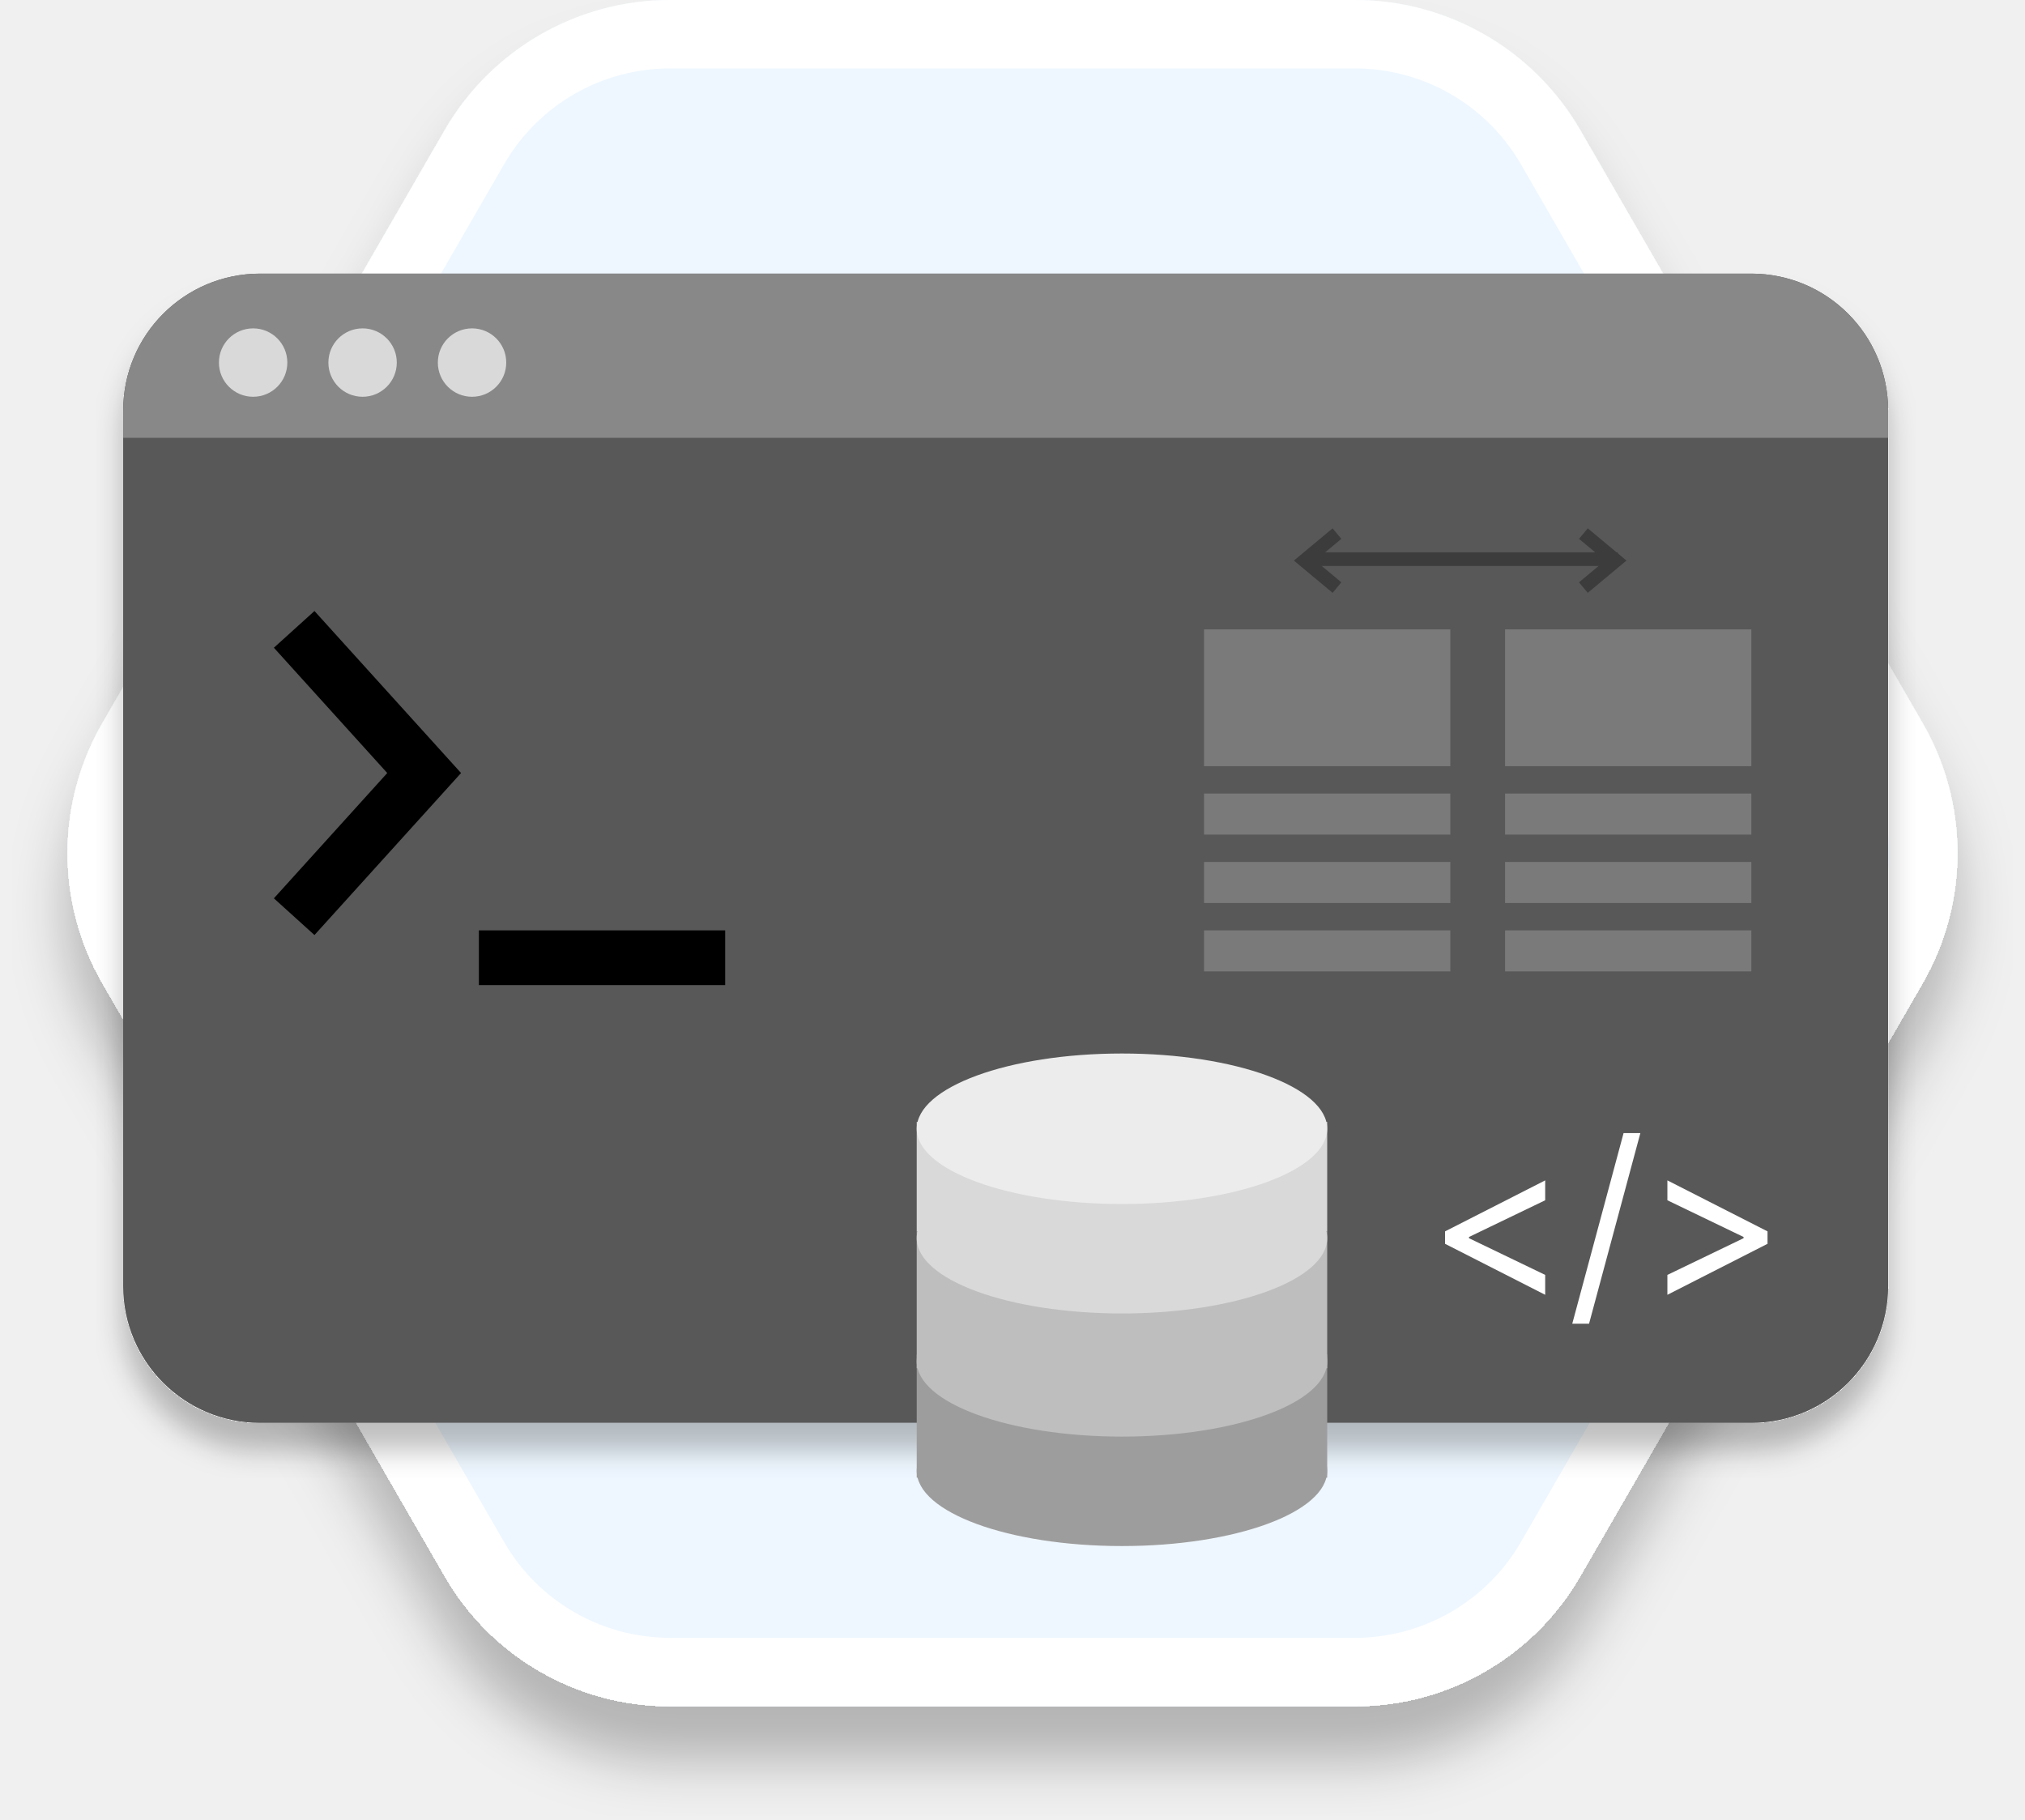
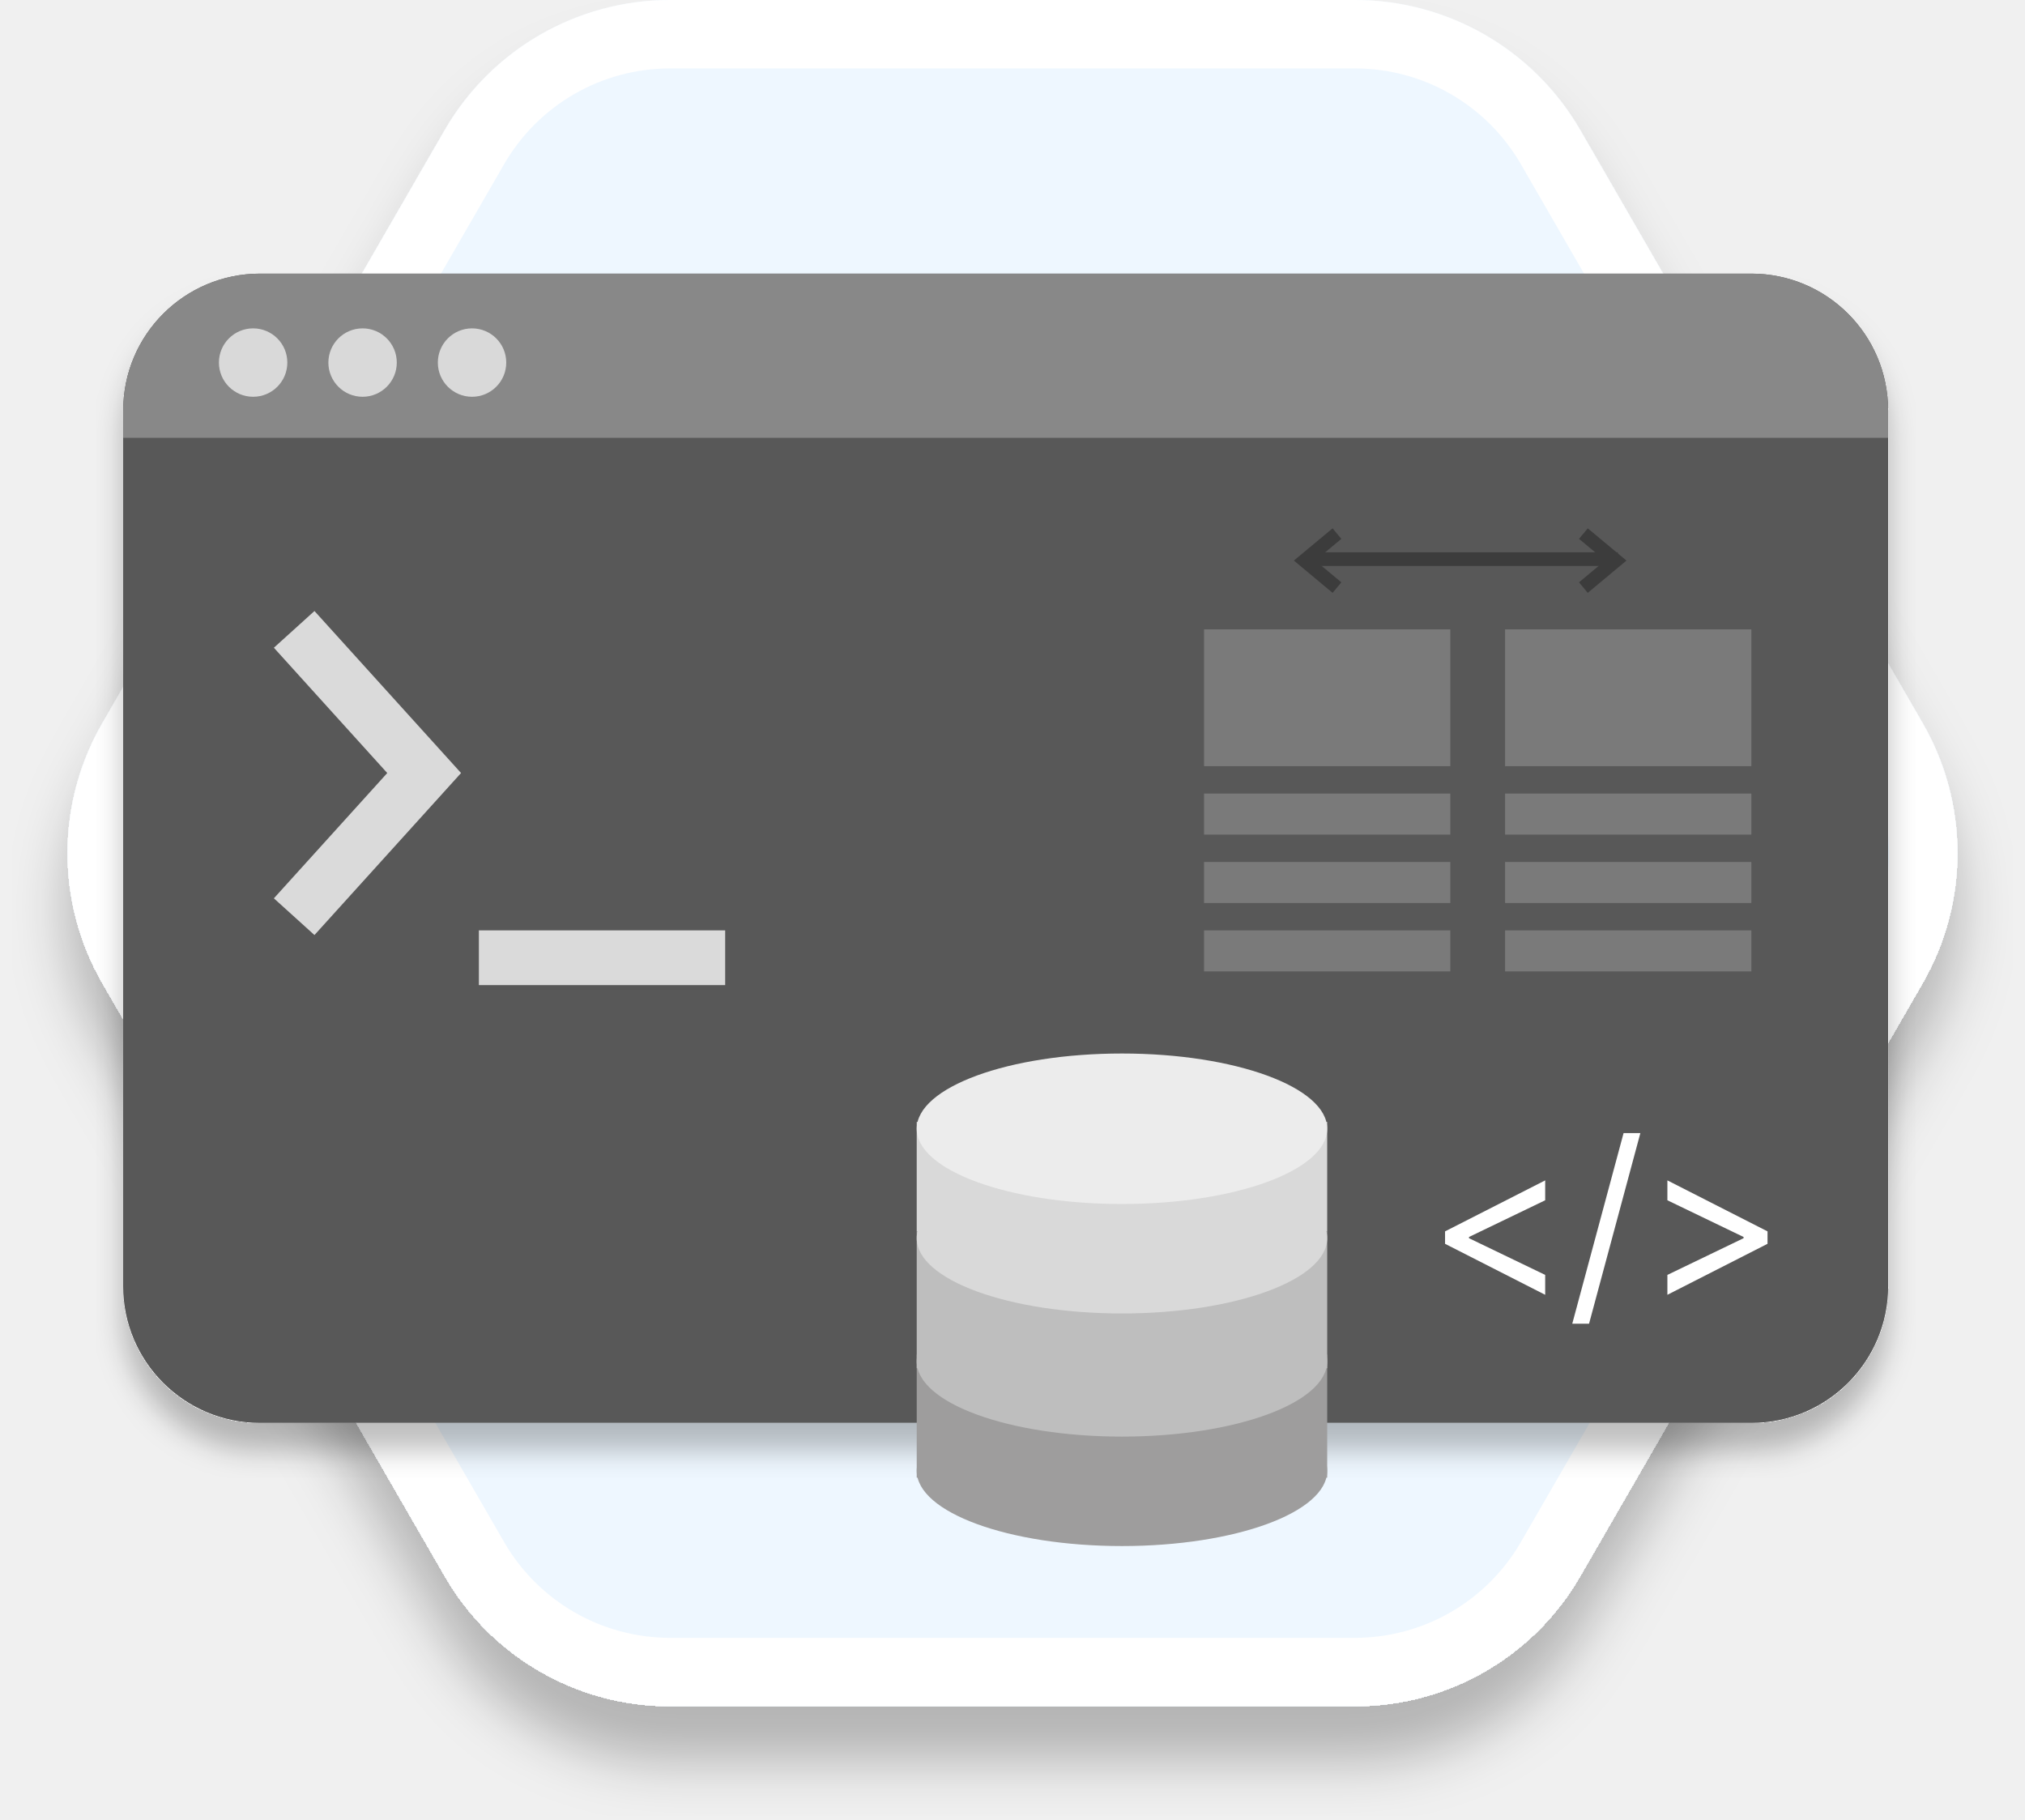
<svg xmlns="http://www.w3.org/2000/svg" width="148" height="133" viewBox="0 0 148 133" fill="none">
  <g filter="url(#filter0_d_19_83)">
    <path d="M140.515 52.854C143.909 58.732 143.909 65.975 140.515 71.854L115.485 115.208C112.091 121.086 105.818 124.708 99.03 124.708L48.97 124.708C42.182 124.708 35.909 121.086 32.515 115.208L7.485 71.854C4.091 65.975 4.091 58.732 7.485 52.854L32.515 9.5C35.909 3.621 42.182 -4.53805e-06 48.97 -4.24133e-06L99.03 -2.05311e-06C105.818 -1.75639e-06 112.091 3.621 115.485 9.5L140.515 52.854Z" fill="#EEF7FF" />
    <path d="M138.35 70.604L113.32 113.958C110.372 119.063 104.925 122.208 99.03 122.208L48.97 122.208C43.075 122.208 37.628 119.063 34.68 113.958L9.65 70.604C6.702 65.499 6.702 59.209 9.65 54.104L34.68 10.75C37.628 5.645 43.075 2.5 48.97 2.5L99.03 2.5C104.925 2.5 110.372 5.645 113.32 10.75L138.35 54.104C141.298 59.209 141.298 65.499 138.35 70.604Z" stroke="white" stroke-width="5" />
  </g>
  <g filter="url(#filter1_d_19_83)">
    <rect x="9" y="20" width="129" height="84" rx="10" fill="#585858" />
  </g>
  <path d="M9 30C9 24.477 13.477 20 19 20H128C133.523 20 138 24.477 138 30V32H9V30Z" fill="#888888" />
  <circle cx="18.5" cy="26.5" r="2.5" fill="#D9D9D9" />
  <circle cx="34.5" cy="26.5" r="2.5" fill="#D9D9D9" />
  <circle cx="26.5" cy="26.5" r="2.5" fill="#D9D9D9" />
  <path d="M105.614 90.909V90L112.932 86.273V87.727L107.318 90.432L107.364 90.341V90.568L107.318 90.477L112.932 93.182V94.636L105.614 90.909ZM119.888 82.818L116.138 96.75H114.911L118.661 82.818H119.888ZM129.182 90.909L121.864 94.636V93.182L127.477 90.477L127.432 90.568V90.341L127.477 90.432L121.864 87.727V86.273L129.182 90V90.909Z" fill="white" />
-   <path d="M21.5 46L31 56.5L21.5 67" stroke="black" stroke-width="4" />
-   <line x1="35" y1="70" x2="53" y2="70" stroke="black" stroke-width="4" />
+   <path d="M21.5 46L31 56.5L21.5 67" stroke="#DADADA" stroke-width="4" />
+   <line x1="35" y1="70" x2="53" y2="70" stroke="#DADADA" stroke-width="4" />
  <ellipse cx="82" cy="107.5" rx="15" ry="5.5" fill="#9E9D9D" />
  <rect x="67" y="99" width="30" height="9" fill="#9E9D9D" />
  <ellipse cx="82" cy="99.5" rx="15" ry="5.5" fill="#BEBEBE" />
  <rect x="67" y="90" width="30" height="10" fill="#BEBEBE" />
  <ellipse cx="82" cy="90.5" rx="15" ry="5.5" fill="#D9D9D9" />
  <rect x="67" y="82" width="30" height="8" fill="#D9D9D9" />
  <ellipse cx="82" cy="82.5" rx="15" ry="5.5" fill="#ECECEC" />
  <line x1="95.346" y1="40.868" x2="118.242" y2="40.868" stroke="#3C3C3C" />
  <path d="M97.715 39L95.346 40.972L97.715 42.946" stroke="#3C3C3C" />
  <path d="M115.724 39L118.092 40.972L115.723 42.946" stroke="#3C3C3C" />
  <rect x="88" y="46" width="18" height="10" fill="#7A7A7A" />
  <rect x="110" y="46" width="18" height="10" fill="#7A7A7A" />
  <rect x="88" y="58" width="18" height="3" fill="#7A7A7A" />
  <rect x="110" y="58" width="18" height="3" fill="#7A7A7A" />
  <rect x="88" y="68" width="18" height="3" fill="#7A7A7A" />
  <rect x="110" y="68" width="18" height="3" fill="#7A7A7A" />
  <rect x="88" y="63" width="18" height="3" fill="#7A7A7A" />
  <rect x="110" y="63" width="18" height="3" fill="#7A7A7A" />
  <defs>
    <filter id="filter0_d_19_83" x="0.939" y="0" width="146.121" height="132.708" filterUnits="userSpaceOnUse" color-interpolation-filters="sRGB">
      <feFlood flood-opacity="0" result="BackgroundImageFix" />
      <feColorMatrix in="SourceAlpha" type="matrix" values="0 0 0 0 0 0 0 0 0 0 0 0 0 0 0 0 0 0 127 0" result="hardAlpha" />
      <feOffset dy="4" />
      <feGaussianBlur stdDeviation="2" />
      <feComposite in2="hardAlpha" operator="out" />
      <feColorMatrix type="matrix" values="0 0 0 0 0 0 0 0 0 0 0 0 0 0 0 0 0 0 0.25 0" />
      <feBlend mode="normal" in2="BackgroundImageFix" result="effect1_dropShadow_19_83" />
      <feBlend mode="normal" in="SourceGraphic" in2="effect1_dropShadow_19_83" result="shape" />
    </filter>
    <filter id="filter1_d_19_83" x="7" y="20" width="133" height="88" filterUnits="userSpaceOnUse" color-interpolation-filters="sRGB">
      <feFlood flood-opacity="0" result="BackgroundImageFix" />
      <feColorMatrix in="SourceAlpha" type="matrix" values="0 0 0 0 0 0 0 0 0 0 0 0 0 0 0 0 0 0 127 0" result="hardAlpha" />
      <feOffset dy="2" />
      <feGaussianBlur stdDeviation="1" />
      <feComposite in2="hardAlpha" operator="out" />
      <feColorMatrix type="matrix" values="0 0 0 0 0 0 0 0 0 0 0 0 0 0 0 0 0 0 0.25 0" />
      <feBlend mode="normal" in2="BackgroundImageFix" result="effect1_dropShadow_19_83" />
      <feBlend mode="normal" in="SourceGraphic" in2="effect1_dropShadow_19_83" result="shape" />
    </filter>
  </defs>
</svg>
